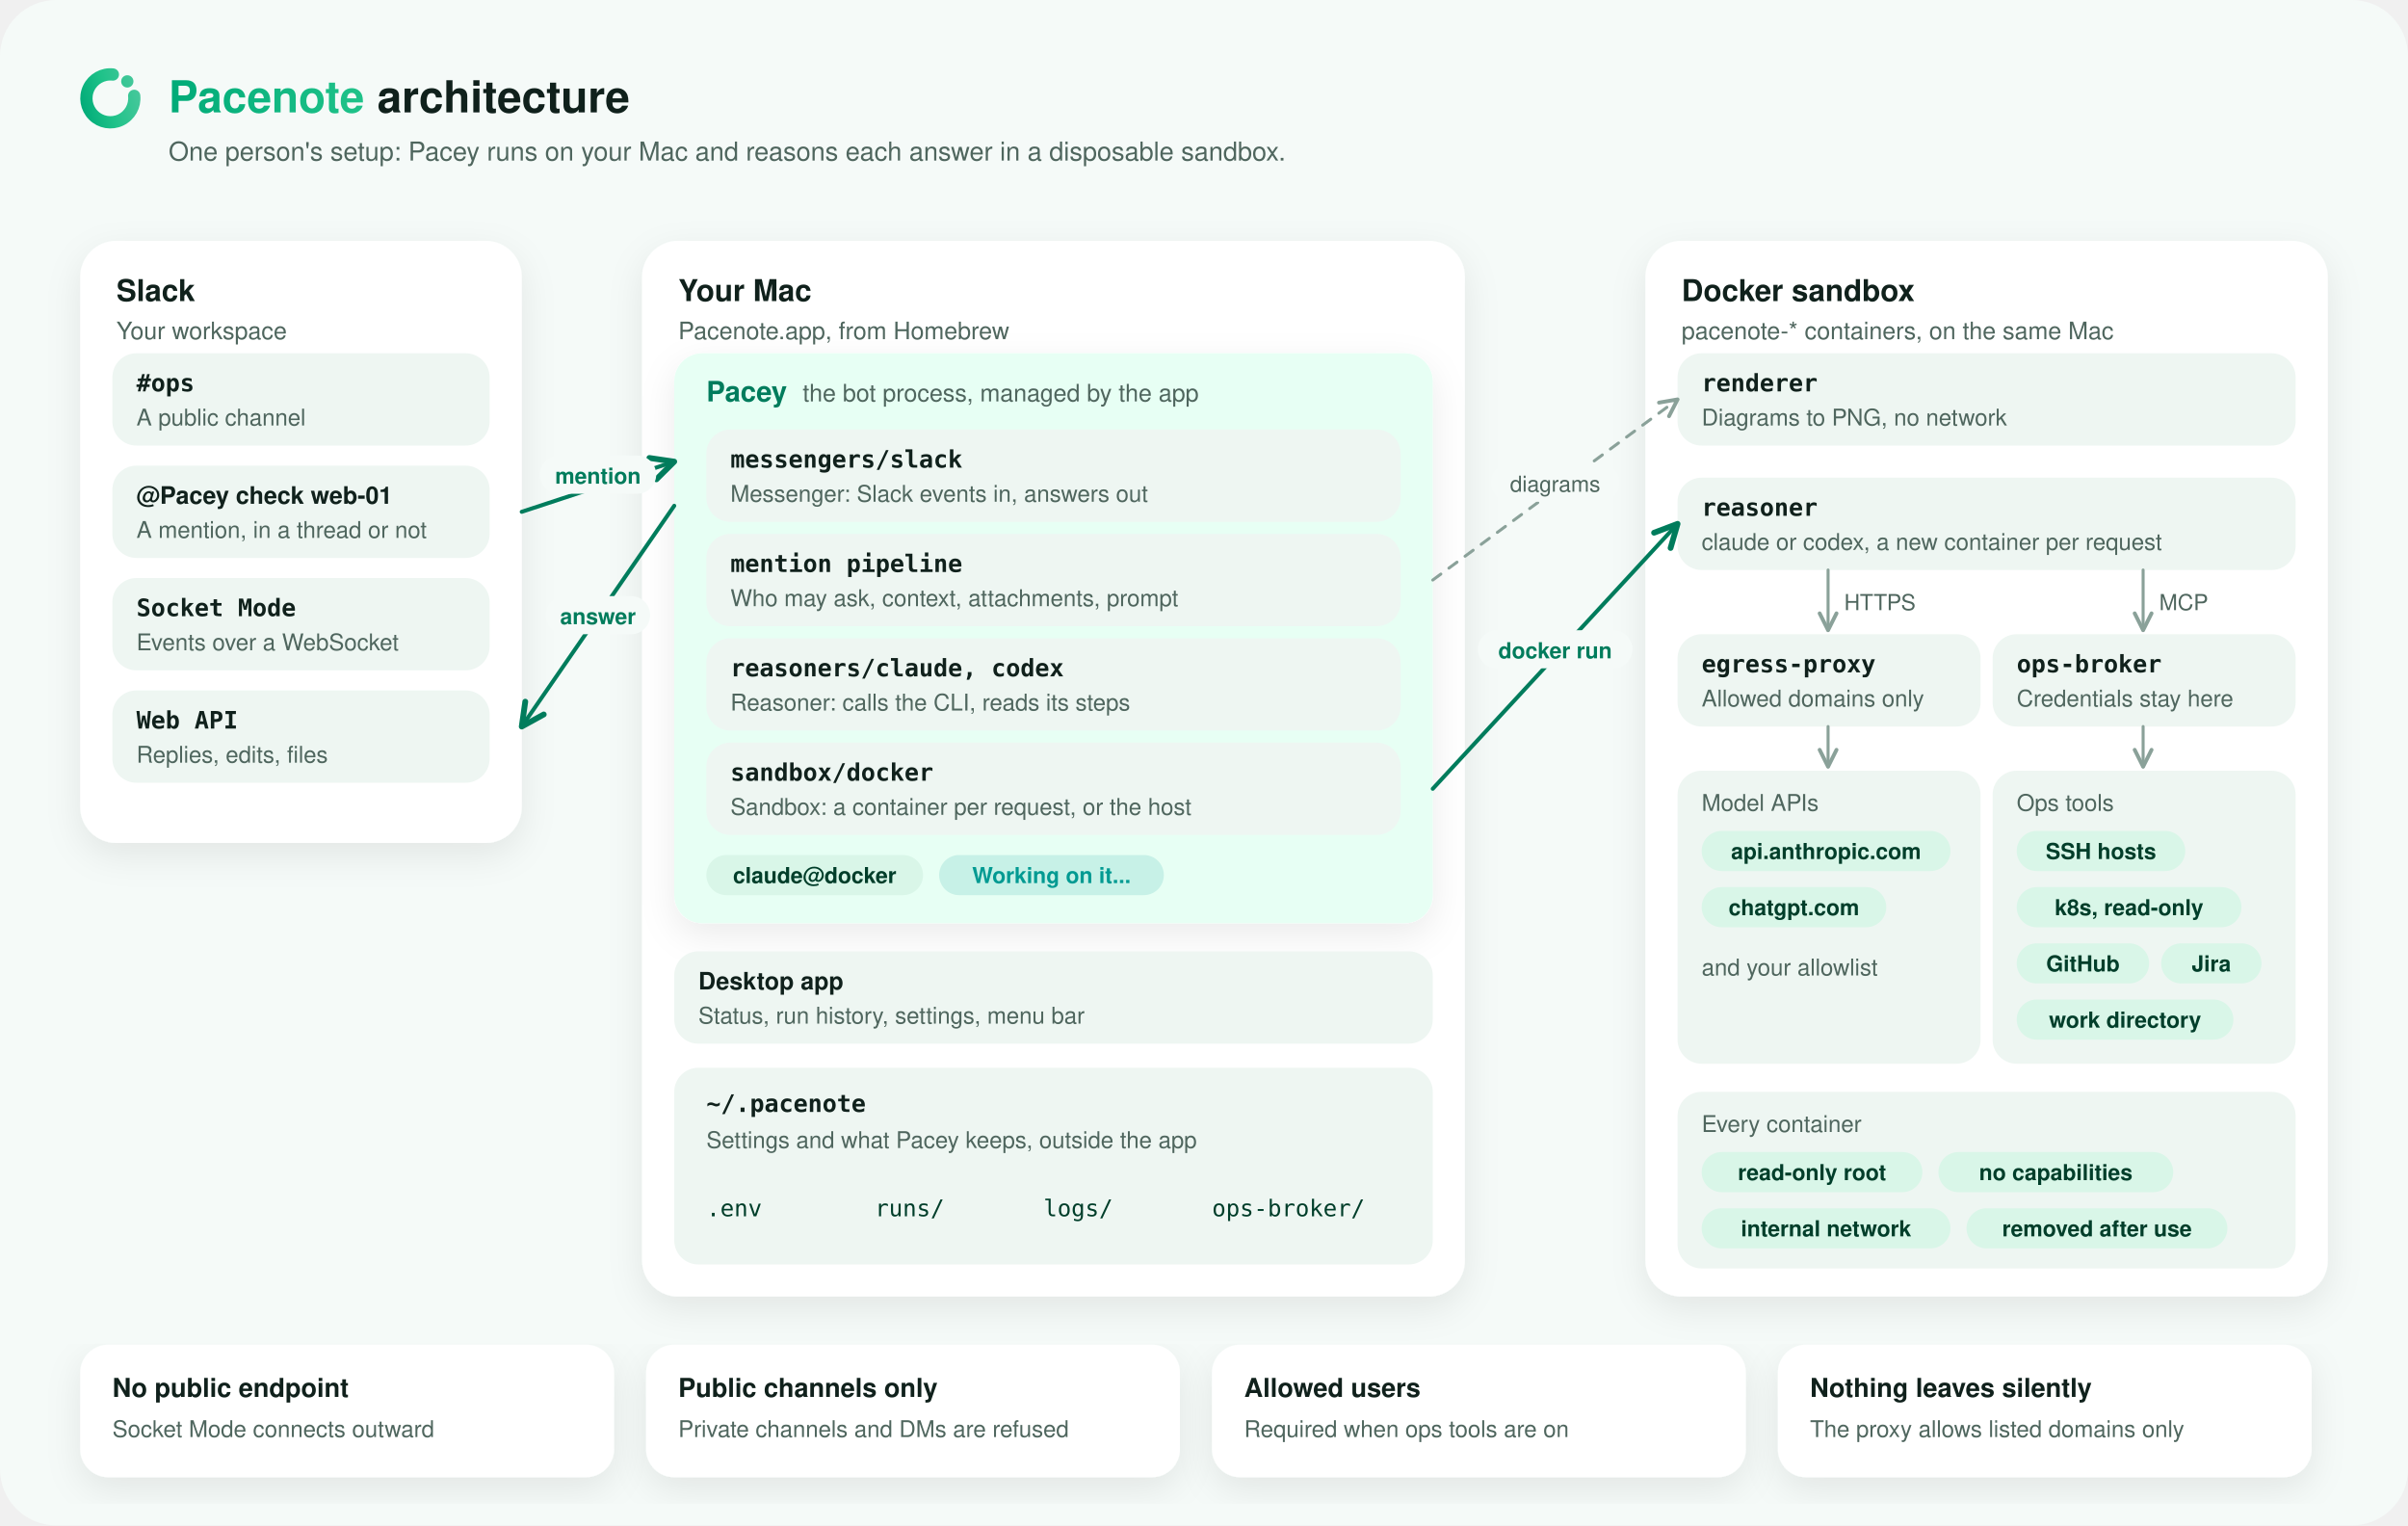
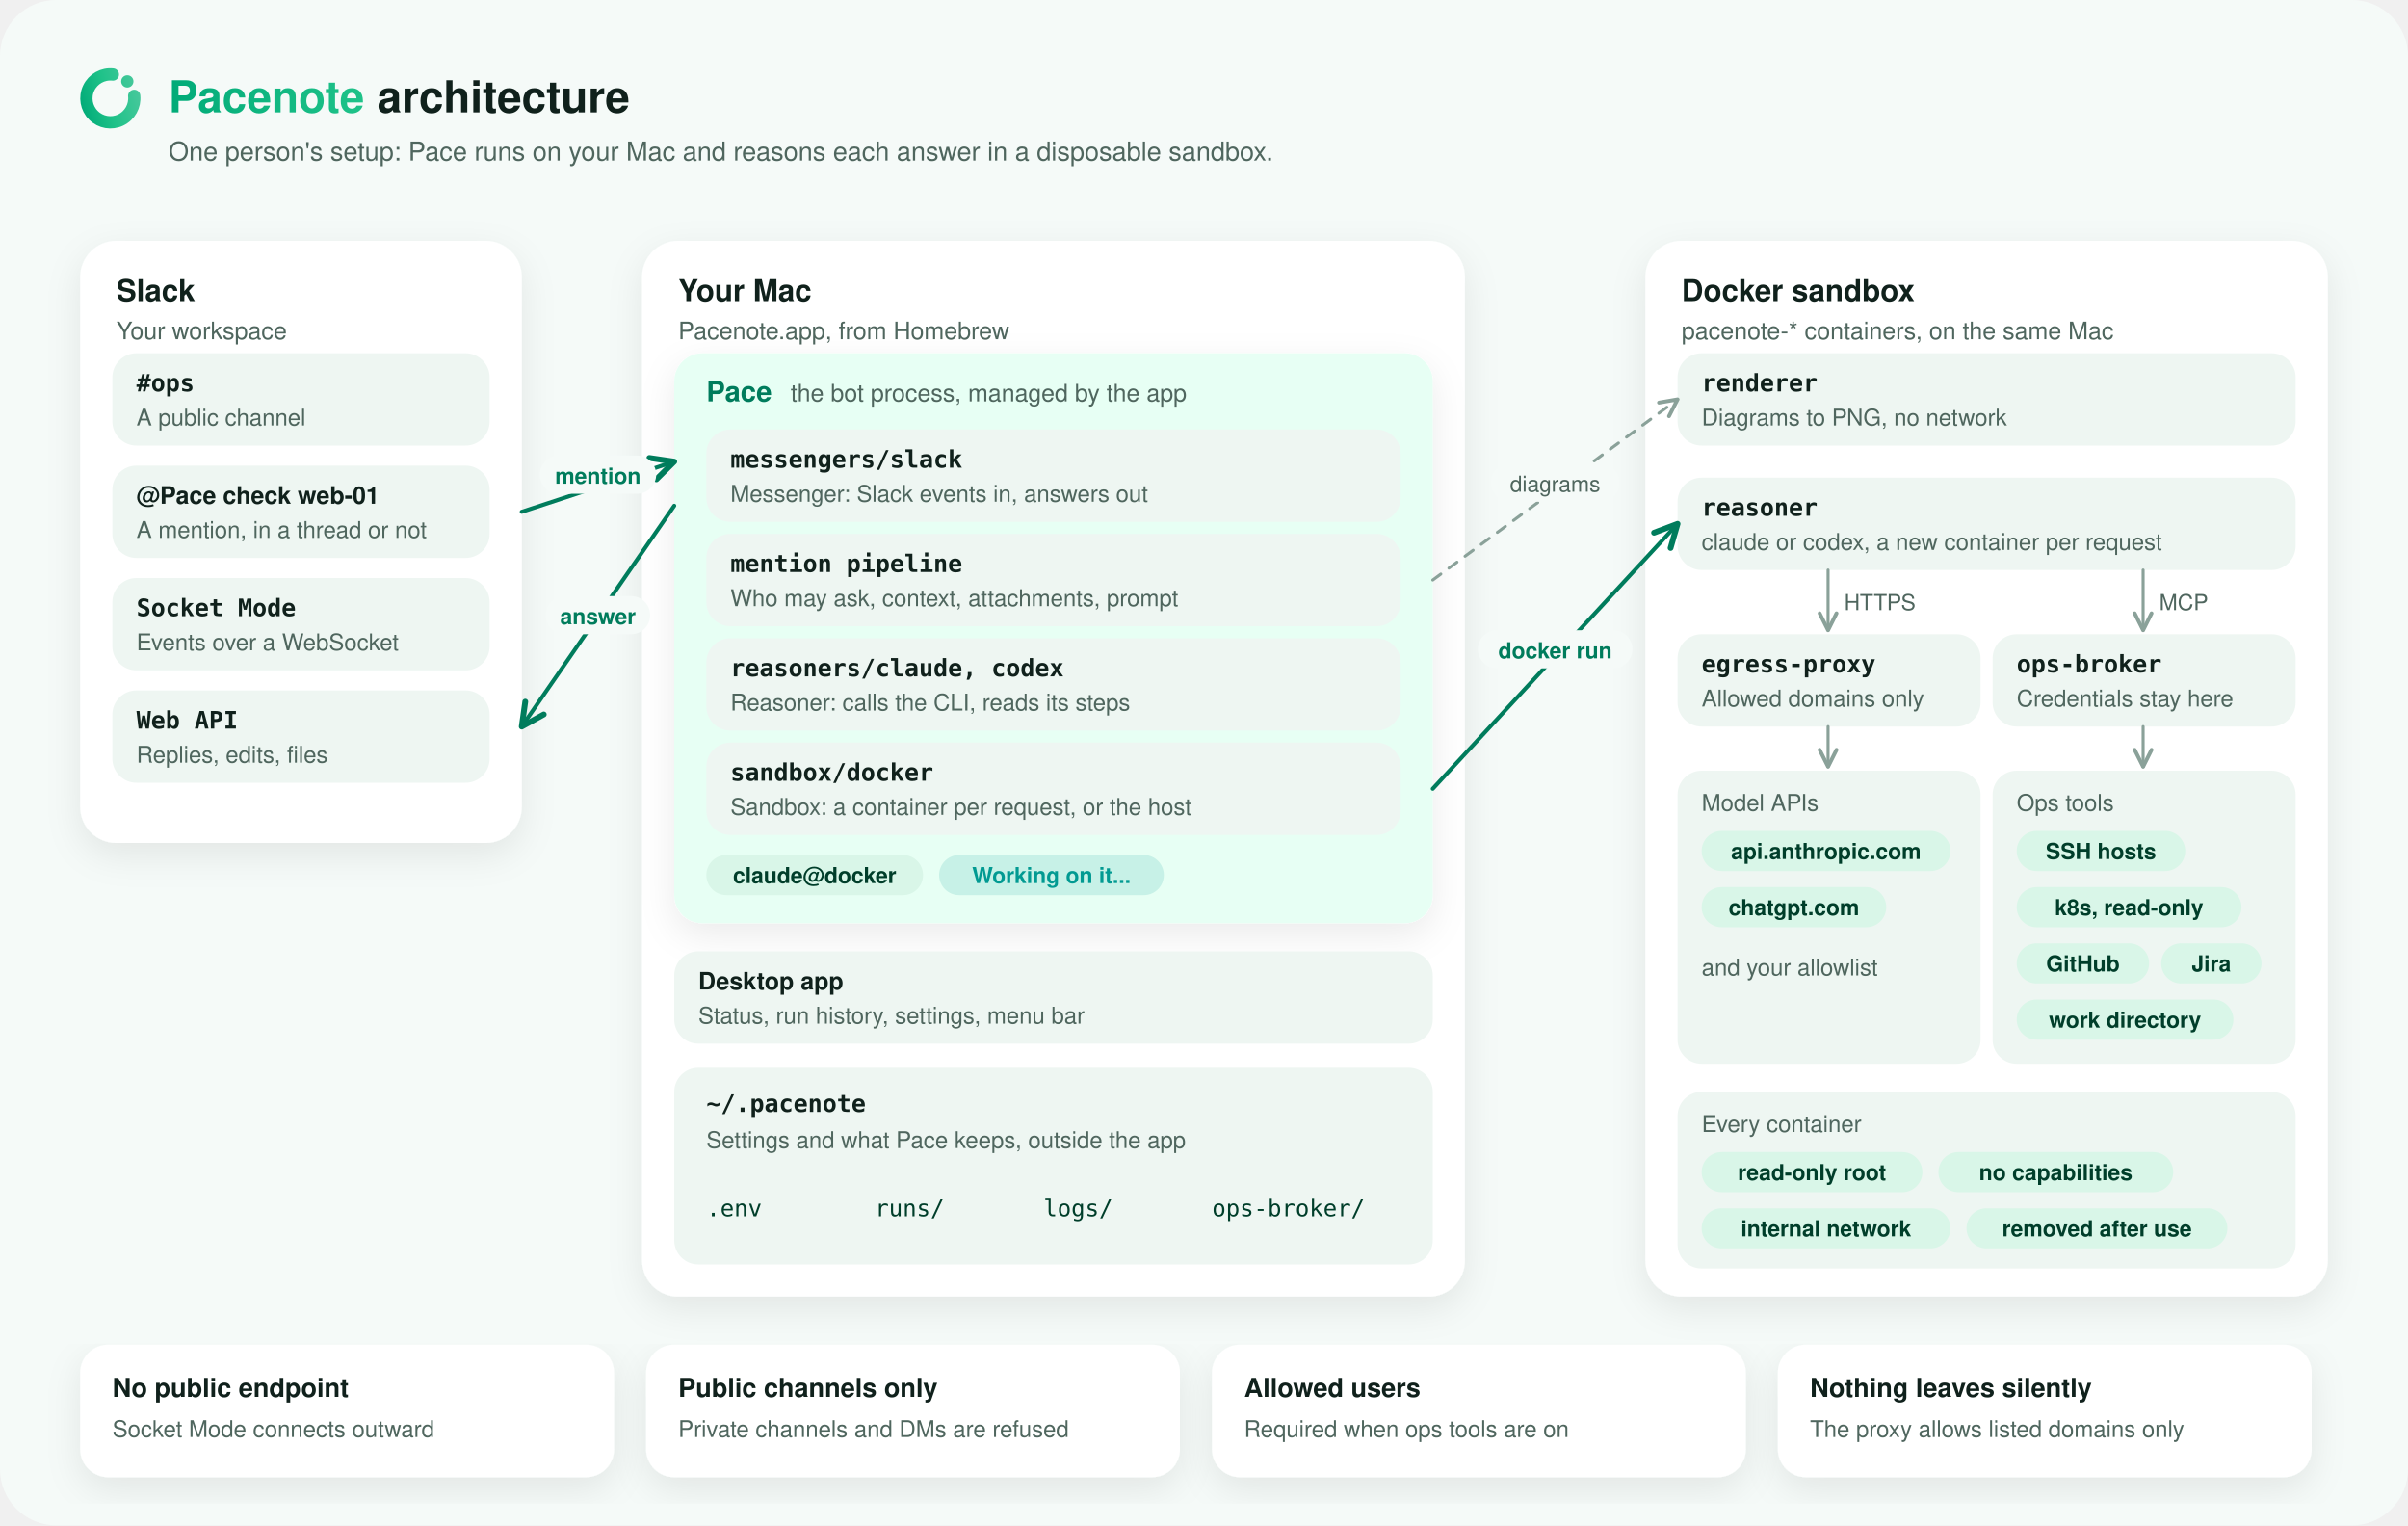
<svg xmlns="http://www.w3.org/2000/svg" width="1200" height="760" viewBox="0 0 1200 760" role="img" aria-label="Pacenote architecture">
  <defs>
    <linearGradient id="mark" x1="0" y1="1" x2="1" y2="0">
      <stop offset="0" stop-color="#01ab78" />
      <stop offset="0.46" stop-color="#1fc289" />
      <stop offset="1" stop-color="#48c89c" />
    </linearGradient>
    <linearGradient id="mark-big" gradientUnits="userSpaceOnUse" x1="54" y1="314" x2="458" y2="198">
      <stop offset="0" stop-color="#01ab78" />
      <stop offset="0.46" stop-color="#1fc289" />
      <stop offset="1" stop-color="#48c89c" />
    </linearGradient>
    <linearGradient id="wordmark" x1="0" y1="0" x2="1" y2="0">
      <stop offset="0" stop-color="#01ab78" />
      <stop offset="1" stop-color="#1fc289" />
    </linearGradient>
    <filter id="shadow" x="-10%" y="-10%" width="120%" height="130%">
      <feDropShadow dx="0" dy="6" stdDeviation="9" flood-color="#0f2a20" flood-opacity="0.08" />
    </filter>
    <marker id="arrow" viewBox="0 0 10 10" refX="8.5" refY="5" markerWidth="8" markerHeight="8" orient="auto-start-reverse">
      <path d="M1.5 1.5L8.5 5L1.5 8.5" fill="none" stroke="#8aa199" stroke-width="1.6" stroke-linecap="round" stroke-linejoin="round" />
    </marker>
    <marker id="arrow-main" viewBox="0 0 10 10" refX="8.5" refY="5" markerWidth="8" markerHeight="8" orient="auto-start-reverse">
      <path d="M1.5 1.5L8.5 5L1.5 8.5" fill="none" stroke="#007c5c" stroke-width="1.8" stroke-linecap="round" stroke-linejoin="round" />
    </marker>
  </defs>
  <rect width="1200" height="760" rx="28" fill="#f5faf8" />
  <g transform="translate(36.35922 30.35922) scale(0.07281553)">
    <path d="M273.1 92.9A164 164 0 1 0 419.1 238.9" fill="none" stroke="url(#mark-big)" stroke-width="84" stroke-linecap="round" />
    <circle cx="372" cy="140" r="42" fill="url(#mark-big)" />
  </g>
  <text x="84" y="56" font-family="-apple-system, BlinkMacSystemFont, 'Segoe UI', Pretendard, 'Noto Sans KR', Helvetica, Arial, sans-serif" font-size="22" font-weight="700" fill="url(#wordmark)" text-anchor="start">Pacenote</text>
  <text x="188" y="56" font-family="-apple-system, BlinkMacSystemFont, 'Segoe UI', Pretendard, 'Noto Sans KR', Helvetica, Arial, sans-serif" font-size="22" font-weight="600" fill="#10211c" text-anchor="start">architecture</text>
-   <text x="84" y="80" font-family="-apple-system, BlinkMacSystemFont, 'Segoe UI', Pretendard, 'Noto Sans KR', Helvetica, Arial, sans-serif" font-size="13" font-weight="400" fill="#4f665e" text-anchor="start">One person's setup: Pacey runs on your Mac and reasons each answer in a disposable sandbox.</text>
+   <text x="84" y="80" font-family="-apple-system, BlinkMacSystemFont, 'Segoe UI', Pretendard, 'Noto Sans KR', Helvetica, Arial, sans-serif" font-size="13" font-weight="400" fill="#4f665e" text-anchor="start">One person's setup: Pace runs on your Mac and reasons each answer in a disposable sandbox.</text>
  <rect x="40" y="120" width="220" height="300" rx="18" fill="#ffffff" filter="url(#shadow)" />
  <text x="58" y="150" font-family="-apple-system, BlinkMacSystemFont, 'Segoe UI', Pretendard, 'Noto Sans KR', Helvetica, Arial, sans-serif" font-size="15" font-weight="600" fill="#10211c" text-anchor="start">Slack</text>
  <text x="58" y="169" font-family="-apple-system, BlinkMacSystemFont, 'Segoe UI', Pretendard, 'Noto Sans KR', Helvetica, Arial, sans-serif" font-size="12" font-weight="400" fill="#4f665e" text-anchor="start">Your workspace</text>
  <rect x="56" y="176" width="188" height="46" rx="12" fill="#eef6f2" />
  <text x="68" y="195" font-family="ui-monospace, 'SF Mono', 'JetBrains Mono', Menlo, Consolas, monospace" font-size="12" font-weight="600" fill="#10211c" text-anchor="start">#ops</text>
  <text x="68" y="212" font-family="-apple-system, BlinkMacSystemFont, 'Segoe UI', Pretendard, 'Noto Sans KR', Helvetica, Arial, sans-serif" font-size="11.5" font-weight="400" fill="#4f665e" text-anchor="start">A public channel</text>
  <rect x="56" y="232" width="188" height="46" rx="12" fill="#eef6f2" />
-   <text x="68" y="251" font-family="-apple-system, BlinkMacSystemFont, 'Segoe UI', Pretendard, 'Noto Sans KR', Helvetica, Arial, sans-serif" font-size="12" font-weight="600" fill="#10211c" text-anchor="start">@Pacey  check web-01</text>
+   <text x="68" y="251" font-family="-apple-system, BlinkMacSystemFont, 'Segoe UI', Pretendard, 'Noto Sans KR', Helvetica, Arial, sans-serif" font-size="12" font-weight="600" fill="#10211c" text-anchor="start">@Pace  check web-01</text>
  <text x="68" y="268" font-family="-apple-system, BlinkMacSystemFont, 'Segoe UI', Pretendard, 'Noto Sans KR', Helvetica, Arial, sans-serif" font-size="11.5" font-weight="400" fill="#4f665e" text-anchor="start">A mention, in a thread or not</text>
  <rect x="56" y="288" width="188" height="46" rx="12" fill="#eef6f2" />
  <text x="68" y="307" font-family="ui-monospace, 'SF Mono', 'JetBrains Mono', Menlo, Consolas, monospace" font-size="12" font-weight="600" fill="#10211c" text-anchor="start">Socket Mode</text>
  <text x="68" y="324" font-family="-apple-system, BlinkMacSystemFont, 'Segoe UI', Pretendard, 'Noto Sans KR', Helvetica, Arial, sans-serif" font-size="11.5" font-weight="400" fill="#4f665e" text-anchor="start">Events over a WebSocket</text>
  <rect x="56" y="344" width="188" height="46" rx="12" fill="#eef6f2" />
  <text x="68" y="363" font-family="ui-monospace, 'SF Mono', 'JetBrains Mono', Menlo, Consolas, monospace" font-size="12" font-weight="600" fill="#10211c" text-anchor="start">Web API</text>
  <text x="68" y="380" font-family="-apple-system, BlinkMacSystemFont, 'Segoe UI', Pretendard, 'Noto Sans KR', Helvetica, Arial, sans-serif" font-size="11.5" font-weight="400" fill="#4f665e" text-anchor="start">Replies, edits, files</text>
  <rect x="320" y="120" width="410" height="526" rx="18" fill="#ffffff" filter="url(#shadow)" />
  <text x="338" y="150" font-family="-apple-system, BlinkMacSystemFont, 'Segoe UI', Pretendard, 'Noto Sans KR', Helvetica, Arial, sans-serif" font-size="15" font-weight="600" fill="#10211c" text-anchor="start">Your Mac</text>
  <text x="338" y="169" font-family="-apple-system, BlinkMacSystemFont, 'Segoe UI', Pretendard, 'Noto Sans KR', Helvetica, Arial, sans-serif" font-size="12" font-weight="400" fill="#4f665e" text-anchor="start">Pacenote.app, from Homebrew</text>
  <rect x="336" y="176" width="378" height="284" rx="14" fill="#e7fff4" filter="url(#shadow)" />
-   <text x="352" y="200" font-family="-apple-system, BlinkMacSystemFont, 'Segoe UI', Pretendard, 'Noto Sans KR', Helvetica, Arial, sans-serif" font-size="14" font-weight="700" fill="#007c5c" text-anchor="start">Pacey</text>
-   <text x="400" y="200" font-family="-apple-system, BlinkMacSystemFont, 'Segoe UI', Pretendard, 'Noto Sans KR', Helvetica, Arial, sans-serif" font-size="12" font-weight="400" fill="#4f665e" text-anchor="start">the bot process, managed by the app</text>
+   <text x="352" y="200" font-family="-apple-system, BlinkMacSystemFont, 'Segoe UI', Pretendard, 'Noto Sans KR', Helvetica, Arial, sans-serif" font-size="14" font-weight="700" fill="#007c5c" text-anchor="start">Pace</text>
+   <text x="394" y="200" font-family="-apple-system, BlinkMacSystemFont, 'Segoe UI', Pretendard, 'Noto Sans KR', Helvetica, Arial, sans-serif" font-size="12" font-weight="400" fill="#4f665e" text-anchor="start">the bot process, managed by the app</text>
  <rect x="352" y="214" width="346" height="46" rx="12" fill="#eef6f2" />
  <text x="364" y="233" font-family="ui-monospace, 'SF Mono', 'JetBrains Mono', Menlo, Consolas, monospace" font-size="12" font-weight="600" fill="#10211c" text-anchor="start">messengers/slack</text>
  <text x="364" y="250" font-family="-apple-system, BlinkMacSystemFont, 'Segoe UI', Pretendard, 'Noto Sans KR', Helvetica, Arial, sans-serif" font-size="11.5" font-weight="400" fill="#4f665e" text-anchor="start">Messenger: Slack events in, answers out</text>
  <rect x="352" y="266" width="346" height="46" rx="12" fill="#eef6f2" />
  <text x="364" y="285" font-family="ui-monospace, 'SF Mono', 'JetBrains Mono', Menlo, Consolas, monospace" font-size="12" font-weight="600" fill="#10211c" text-anchor="start">mention pipeline</text>
  <text x="364" y="302" font-family="-apple-system, BlinkMacSystemFont, 'Segoe UI', Pretendard, 'Noto Sans KR', Helvetica, Arial, sans-serif" font-size="11.5" font-weight="400" fill="#4f665e" text-anchor="start">Who may ask, context, attachments, prompt</text>
  <rect x="352" y="318" width="346" height="46" rx="12" fill="#eef6f2" />
  <text x="364" y="337" font-family="ui-monospace, 'SF Mono', 'JetBrains Mono', Menlo, Consolas, monospace" font-size="12" font-weight="600" fill="#10211c" text-anchor="start">reasoners/claude, codex</text>
  <text x="364" y="354" font-family="-apple-system, BlinkMacSystemFont, 'Segoe UI', Pretendard, 'Noto Sans KR', Helvetica, Arial, sans-serif" font-size="11.5" font-weight="400" fill="#4f665e" text-anchor="start">Reasoner: calls the CLI, reads its steps</text>
  <rect x="352" y="370" width="346" height="46" rx="12" fill="#eef6f2" />
  <text x="364" y="389" font-family="ui-monospace, 'SF Mono', 'JetBrains Mono', Menlo, Consolas, monospace" font-size="12" font-weight="600" fill="#10211c" text-anchor="start">sandbox/docker</text>
  <text x="364" y="406" font-family="-apple-system, BlinkMacSystemFont, 'Segoe UI', Pretendard, 'Noto Sans KR', Helvetica, Arial, sans-serif" font-size="11.5" font-weight="400" fill="#4f665e" text-anchor="start">Sandbox: a container per request, or the host</text>
  <rect x="352" y="426" width="108" height="20" rx="10" fill="#d9f6e8" fill-opacity="1" />
  <text x="406" y="440" font-family="-apple-system, BlinkMacSystemFont, 'Segoe UI', Pretendard, 'Noto Sans KR', Helvetica, Arial, sans-serif" font-size="11" font-weight="600" fill="#003e2a" text-anchor="middle">claude@docker</text>
  <rect x="468" y="426" width="112" height="20" rx="10" fill="#029a92" fill-opacity="0.14" />
  <text x="524" y="440" font-family="-apple-system, BlinkMacSystemFont, 'Segoe UI', Pretendard, 'Noto Sans KR', Helvetica, Arial, sans-serif" font-size="11" font-weight="600" fill="#029a92" text-anchor="middle">Working on it...</text>
  <rect x="336" y="474" width="378" height="46" rx="12" fill="#eef6f2" />
  <text x="348" y="493" font-family="-apple-system, BlinkMacSystemFont, 'Segoe UI', Pretendard, 'Noto Sans KR', Helvetica, Arial, sans-serif" font-size="12" font-weight="600" fill="#10211c" text-anchor="start">Desktop app</text>
  <text x="348" y="510" font-family="-apple-system, BlinkMacSystemFont, 'Segoe UI', Pretendard, 'Noto Sans KR', Helvetica, Arial, sans-serif" font-size="11.5" font-weight="400" fill="#4f665e" text-anchor="start">Status, run history, settings, menu bar</text>
  <rect x="336" y="532" width="378" height="98" rx="12" fill="#eef6f2" />
  <text x="352" y="554" font-family="ui-monospace, 'SF Mono', 'JetBrains Mono', Menlo, Consolas, monospace" font-size="12" font-weight="600" fill="#10211c" text-anchor="start">~/.pacenote</text>
-   <text x="352" y="572" font-family="-apple-system, BlinkMacSystemFont, 'Segoe UI', Pretendard, 'Noto Sans KR', Helvetica, Arial, sans-serif" font-size="11.5" font-weight="400" fill="#4f665e" text-anchor="start">Settings and what Pacey keeps, outside the app</text>
+   <text x="352" y="572" font-family="-apple-system, BlinkMacSystemFont, 'Segoe UI', Pretendard, 'Noto Sans KR', Helvetica, Arial, sans-serif" font-size="11.5" font-weight="400" fill="#4f665e" text-anchor="start">Settings and what Pace keeps, outside the app</text>
  <text x="352" y="606" font-family="ui-monospace, 'SF Mono', 'JetBrains Mono', Menlo, Consolas, monospace" font-size="11.5" font-weight="400" fill="#003e2a" text-anchor="start">.env</text>
  <text x="436" y="606" font-family="ui-monospace, 'SF Mono', 'JetBrains Mono', Menlo, Consolas, monospace" font-size="11.5" font-weight="400" fill="#003e2a" text-anchor="start">runs/</text>
  <text x="520" y="606" font-family="ui-monospace, 'SF Mono', 'JetBrains Mono', Menlo, Consolas, monospace" font-size="11.5" font-weight="400" fill="#003e2a" text-anchor="start">logs/</text>
  <text x="604" y="606" font-family="ui-monospace, 'SF Mono', 'JetBrains Mono', Menlo, Consolas, monospace" font-size="11.5" font-weight="400" fill="#003e2a" text-anchor="start">ops-broker/</text>
  <rect x="820" y="120" width="340" height="526" rx="18" fill="#ffffff" filter="url(#shadow)" />
  <text x="838" y="150" font-family="-apple-system, BlinkMacSystemFont, 'Segoe UI', Pretendard, 'Noto Sans KR', Helvetica, Arial, sans-serif" font-size="15" font-weight="600" fill="#10211c" text-anchor="start">Docker sandbox</text>
  <text x="838" y="169" font-family="-apple-system, BlinkMacSystemFont, 'Segoe UI', Pretendard, 'Noto Sans KR', Helvetica, Arial, sans-serif" font-size="12" font-weight="400" fill="#4f665e" text-anchor="start">pacenote-* containers, on the same Mac</text>
  <rect x="836" y="176" width="308" height="46" rx="12" fill="#eef6f2" />
  <text x="848" y="195" font-family="ui-monospace, 'SF Mono', 'JetBrains Mono', Menlo, Consolas, monospace" font-size="12" font-weight="600" fill="#10211c" text-anchor="start">renderer</text>
  <text x="848" y="212" font-family="-apple-system, BlinkMacSystemFont, 'Segoe UI', Pretendard, 'Noto Sans KR', Helvetica, Arial, sans-serif" font-size="11.5" font-weight="400" fill="#4f665e" text-anchor="start">Diagrams to PNG, no network</text>
  <rect x="836" y="238" width="308" height="46" rx="12" fill="#eef6f2" />
  <text x="848" y="257" font-family="ui-monospace, 'SF Mono', 'JetBrains Mono', Menlo, Consolas, monospace" font-size="12" font-weight="600" fill="#10211c" text-anchor="start">reasoner</text>
  <text x="848" y="274" font-family="-apple-system, BlinkMacSystemFont, 'Segoe UI', Pretendard, 'Noto Sans KR', Helvetica, Arial, sans-serif" font-size="11.5" font-weight="400" fill="#4f665e" text-anchor="start">claude or codex, a new container per request</text>
  <rect x="836" y="316" width="151" height="46" rx="12" fill="#eef6f2" />
  <text x="848" y="335" font-family="ui-monospace, 'SF Mono', 'JetBrains Mono', Menlo, Consolas, monospace" font-size="12" font-weight="600" fill="#10211c" text-anchor="start">egress-proxy</text>
  <text x="848" y="352" font-family="-apple-system, BlinkMacSystemFont, 'Segoe UI', Pretendard, 'Noto Sans KR', Helvetica, Arial, sans-serif" font-size="11.5" font-weight="400" fill="#4f665e" text-anchor="start">Allowed domains only</text>
  <rect x="993" y="316" width="151" height="46" rx="12" fill="#eef6f2" />
  <text x="1005" y="335" font-family="ui-monospace, 'SF Mono', 'JetBrains Mono', Menlo, Consolas, monospace" font-size="12" font-weight="600" fill="#10211c" text-anchor="start">ops-broker</text>
  <text x="1005" y="352" font-family="-apple-system, BlinkMacSystemFont, 'Segoe UI', Pretendard, 'Noto Sans KR', Helvetica, Arial, sans-serif" font-size="11.5" font-weight="400" fill="#4f665e" text-anchor="start">Credentials stay here</text>
  <path d="M911 284 L911 314" fill="none" stroke="#8aa199" stroke-width="1.5" stroke-linecap="round" stroke-linejoin="round" marker-end="url(#arrow)" />
  <text x="919" y="304" font-family="-apple-system, BlinkMacSystemFont, 'Segoe UI', Pretendard, 'Noto Sans KR', Helvetica, Arial, sans-serif" font-size="11" font-weight="400" fill="#4f665e" text-anchor="start">HTTPS</text>
  <path d="M911 362 L911 382" fill="none" stroke="#8aa199" stroke-width="1.5" stroke-linecap="round" stroke-linejoin="round" marker-end="url(#arrow)" />
  <path d="M1068 284 L1068 314" fill="none" stroke="#8aa199" stroke-width="1.5" stroke-linecap="round" stroke-linejoin="round" marker-end="url(#arrow)" />
  <text x="1076" y="304" font-family="-apple-system, BlinkMacSystemFont, 'Segoe UI', Pretendard, 'Noto Sans KR', Helvetica, Arial, sans-serif" font-size="11" font-weight="400" fill="#4f665e" text-anchor="start">MCP</text>
  <path d="M1068 362 L1068 382" fill="none" stroke="#8aa199" stroke-width="1.5" stroke-linecap="round" stroke-linejoin="round" marker-end="url(#arrow)" />
  <rect x="836" y="384" width="151" height="146" rx="12" fill="#eef6f2" />
  <text x="848" y="404" font-family="-apple-system, BlinkMacSystemFont, 'Segoe UI', Pretendard, 'Noto Sans KR', Helvetica, Arial, sans-serif" font-size="11.5" font-weight="400" fill="#4f665e" text-anchor="start">Model APIs</text>
  <rect x="848" y="414" width="124" height="20" rx="10" fill="#d9f6e8" fill-opacity="1" />
  <text x="910" y="428" font-family="-apple-system, BlinkMacSystemFont, 'Segoe UI', Pretendard, 'Noto Sans KR', Helvetica, Arial, sans-serif" font-size="11" font-weight="600" fill="#003e2a" text-anchor="middle">api.anthropic.com</text>
  <rect x="848" y="442" width="92" height="20" rx="10" fill="#d9f6e8" fill-opacity="1" />
  <text x="894" y="456" font-family="-apple-system, BlinkMacSystemFont, 'Segoe UI', Pretendard, 'Noto Sans KR', Helvetica, Arial, sans-serif" font-size="11" font-weight="600" fill="#003e2a" text-anchor="middle">chatgpt.com</text>
  <text x="848" y="486" font-family="-apple-system, BlinkMacSystemFont, 'Segoe UI', Pretendard, 'Noto Sans KR', Helvetica, Arial, sans-serif" font-size="11.5" font-weight="400" fill="#4f665e" text-anchor="start">and your allowlist</text>
  <rect x="993" y="384" width="151" height="146" rx="12" fill="#eef6f2" />
  <text x="1005" y="404" font-family="-apple-system, BlinkMacSystemFont, 'Segoe UI', Pretendard, 'Noto Sans KR', Helvetica, Arial, sans-serif" font-size="11.5" font-weight="400" fill="#4f665e" text-anchor="start">Ops tools</text>
  <rect x="1005" y="414" width="84" height="20" rx="10" fill="#d9f6e8" fill-opacity="1" />
  <text x="1047" y="428" font-family="-apple-system, BlinkMacSystemFont, 'Segoe UI', Pretendard, 'Noto Sans KR', Helvetica, Arial, sans-serif" font-size="11" font-weight="600" fill="#003e2a" text-anchor="middle">SSH hosts</text>
  <rect x="1005" y="442" width="112" height="20" rx="10" fill="#d9f6e8" fill-opacity="1" />
  <text x="1061" y="456" font-family="-apple-system, BlinkMacSystemFont, 'Segoe UI', Pretendard, 'Noto Sans KR', Helvetica, Arial, sans-serif" font-size="11" font-weight="600" fill="#003e2a" text-anchor="middle">k8s, read-only</text>
  <rect x="1005" y="470" width="66" height="20" rx="10" fill="#d9f6e8" fill-opacity="1" />
  <text x="1038" y="484" font-family="-apple-system, BlinkMacSystemFont, 'Segoe UI', Pretendard, 'Noto Sans KR', Helvetica, Arial, sans-serif" font-size="11" font-weight="600" fill="#003e2a" text-anchor="middle">GitHub</text>
  <rect x="1077" y="470" width="50" height="20" rx="10" fill="#d9f6e8" fill-opacity="1" />
  <text x="1102" y="484" font-family="-apple-system, BlinkMacSystemFont, 'Segoe UI', Pretendard, 'Noto Sans KR', Helvetica, Arial, sans-serif" font-size="11" font-weight="600" fill="#003e2a" text-anchor="middle">Jira</text>
  <rect x="1005" y="498" width="108" height="20" rx="10" fill="#d9f6e8" fill-opacity="1" />
  <text x="1059" y="512" font-family="-apple-system, BlinkMacSystemFont, 'Segoe UI', Pretendard, 'Noto Sans KR', Helvetica, Arial, sans-serif" font-size="11" font-weight="600" fill="#003e2a" text-anchor="middle">work directory</text>
  <rect x="836" y="544" width="308" height="88" rx="12" fill="#eef6f2" />
  <text x="848" y="564" font-family="-apple-system, BlinkMacSystemFont, 'Segoe UI', Pretendard, 'Noto Sans KR', Helvetica, Arial, sans-serif" font-size="11.5" font-weight="400" fill="#4f665e" text-anchor="start">Every container</text>
  <rect x="848" y="574" width="110" height="20" rx="10" fill="#d9f6e8" fill-opacity="1" />
  <text x="903" y="588" font-family="-apple-system, BlinkMacSystemFont, 'Segoe UI', Pretendard, 'Noto Sans KR', Helvetica, Arial, sans-serif" font-size="11" font-weight="600" fill="#003e2a" text-anchor="middle">read-only root</text>
  <rect x="966" y="574" width="117" height="20" rx="10" fill="#d9f6e8" fill-opacity="1" />
  <text x="1024.5" y="588" font-family="-apple-system, BlinkMacSystemFont, 'Segoe UI', Pretendard, 'Noto Sans KR', Helvetica, Arial, sans-serif" font-size="11" font-weight="600" fill="#003e2a" text-anchor="middle">no capabilities</text>
  <rect x="848" y="602" width="124" height="20" rx="10" fill="#d9f6e8" fill-opacity="1" />
  <text x="910" y="616" font-family="-apple-system, BlinkMacSystemFont, 'Segoe UI', Pretendard, 'Noto Sans KR', Helvetica, Arial, sans-serif" font-size="11" font-weight="600" fill="#003e2a" text-anchor="middle">internal network</text>
  <rect x="980" y="602" width="130" height="20" rx="10" fill="#d9f6e8" fill-opacity="1" />
  <text x="1045" y="616" font-family="-apple-system, BlinkMacSystemFont, 'Segoe UI', Pretendard, 'Noto Sans KR', Helvetica, Arial, sans-serif" font-size="11" font-weight="600" fill="#003e2a" text-anchor="middle">removed after use</text>
  <path d="M260 255 L336 230" fill="none" stroke="#007c5c" stroke-width="2" stroke-linecap="round" stroke-linejoin="round" marker-end="url(#arrow-main)" />
  <rect x="269" y="227" width="58" height="19" rx="9.5" fill="#f5faf8" />
  <text x="298" y="241" font-family="-apple-system, BlinkMacSystemFont, 'Segoe UI', Pretendard, 'Noto Sans KR', Helvetica, Arial, sans-serif" font-size="11" font-weight="600" fill="#007c5c" text-anchor="middle">mention</text>
  <path d="M336 252 L260 362" fill="none" stroke="#007c5c" stroke-width="2" stroke-linecap="round" stroke-linejoin="round" marker-end="url(#arrow-main)" />
  <rect x="272" y="297" width="52" height="19" rx="9.5" fill="#f5faf8" />
  <text x="298" y="311" font-family="-apple-system, BlinkMacSystemFont, 'Segoe UI', Pretendard, 'Noto Sans KR', Helvetica, Arial, sans-serif" font-size="11" font-weight="600" fill="#007c5c" text-anchor="middle">answer</text>
  <path d="M714 289 L836 199" fill="none" stroke="#8aa199" stroke-width="1.5" stroke-linecap="round" stroke-linejoin="round" stroke-dasharray="5 5" marker-end="url(#arrow)" />
  <rect x="743" y="231" width="64" height="19" rx="9.5" fill="#f5faf8" />
  <text x="775" y="245" font-family="-apple-system, BlinkMacSystemFont, 'Segoe UI', Pretendard, 'Noto Sans KR', Helvetica, Arial, sans-serif" font-size="11" font-weight="400" fill="#4f665e" text-anchor="middle">diagrams</text>
  <path d="M714 393 L836 261" fill="none" stroke="#007c5c" stroke-width="2" stroke-linecap="round" stroke-linejoin="round" marker-end="url(#arrow-main)" />
  <rect x="736.5" y="314" width="77" height="19" rx="9.5" fill="#f5faf8" />
  <text x="775" y="328" font-family="-apple-system, BlinkMacSystemFont, 'Segoe UI', Pretendard, 'Noto Sans KR', Helvetica, Arial, sans-serif" font-size="11" font-weight="600" fill="#007c5c" text-anchor="middle">docker run</text>
  <rect x="40" y="670" width="266" height="66" rx="14" fill="#ffffff" filter="url(#shadow)" />
  <text x="56" y="696" font-family="-apple-system, BlinkMacSystemFont, 'Segoe UI', Pretendard, 'Noto Sans KR', Helvetica, Arial, sans-serif" font-size="13" font-weight="600" fill="#10211c" text-anchor="start">No public endpoint</text>
  <text x="56" y="716" font-family="-apple-system, BlinkMacSystemFont, 'Segoe UI', Pretendard, 'Noto Sans KR', Helvetica, Arial, sans-serif" font-size="11.5" font-weight="400" fill="#4f665e" text-anchor="start">Socket Mode connects outward</text>
  <rect x="322" y="670" width="266" height="66" rx="14" fill="#ffffff" filter="url(#shadow)" />
  <text x="338" y="696" font-family="-apple-system, BlinkMacSystemFont, 'Segoe UI', Pretendard, 'Noto Sans KR', Helvetica, Arial, sans-serif" font-size="13" font-weight="600" fill="#10211c" text-anchor="start">Public channels only</text>
  <text x="338" y="716" font-family="-apple-system, BlinkMacSystemFont, 'Segoe UI', Pretendard, 'Noto Sans KR', Helvetica, Arial, sans-serif" font-size="11.5" font-weight="400" fill="#4f665e" text-anchor="start">Private channels and DMs are refused</text>
  <rect x="604" y="670" width="266" height="66" rx="14" fill="#ffffff" filter="url(#shadow)" />
  <text x="620" y="696" font-family="-apple-system, BlinkMacSystemFont, 'Segoe UI', Pretendard, 'Noto Sans KR', Helvetica, Arial, sans-serif" font-size="13" font-weight="600" fill="#10211c" text-anchor="start">Allowed users</text>
  <text x="620" y="716" font-family="-apple-system, BlinkMacSystemFont, 'Segoe UI', Pretendard, 'Noto Sans KR', Helvetica, Arial, sans-serif" font-size="11.5" font-weight="400" fill="#4f665e" text-anchor="start">Required when ops tools are on</text>
  <rect x="886" y="670" width="266" height="66" rx="14" fill="#ffffff" filter="url(#shadow)" />
  <text x="902" y="696" font-family="-apple-system, BlinkMacSystemFont, 'Segoe UI', Pretendard, 'Noto Sans KR', Helvetica, Arial, sans-serif" font-size="13" font-weight="600" fill="#10211c" text-anchor="start">Nothing leaves silently</text>
  <text x="902" y="716" font-family="-apple-system, BlinkMacSystemFont, 'Segoe UI', Pretendard, 'Noto Sans KR', Helvetica, Arial, sans-serif" font-size="11.5" font-weight="400" fill="#4f665e" text-anchor="start">The proxy allows listed domains only</text>
</svg>
